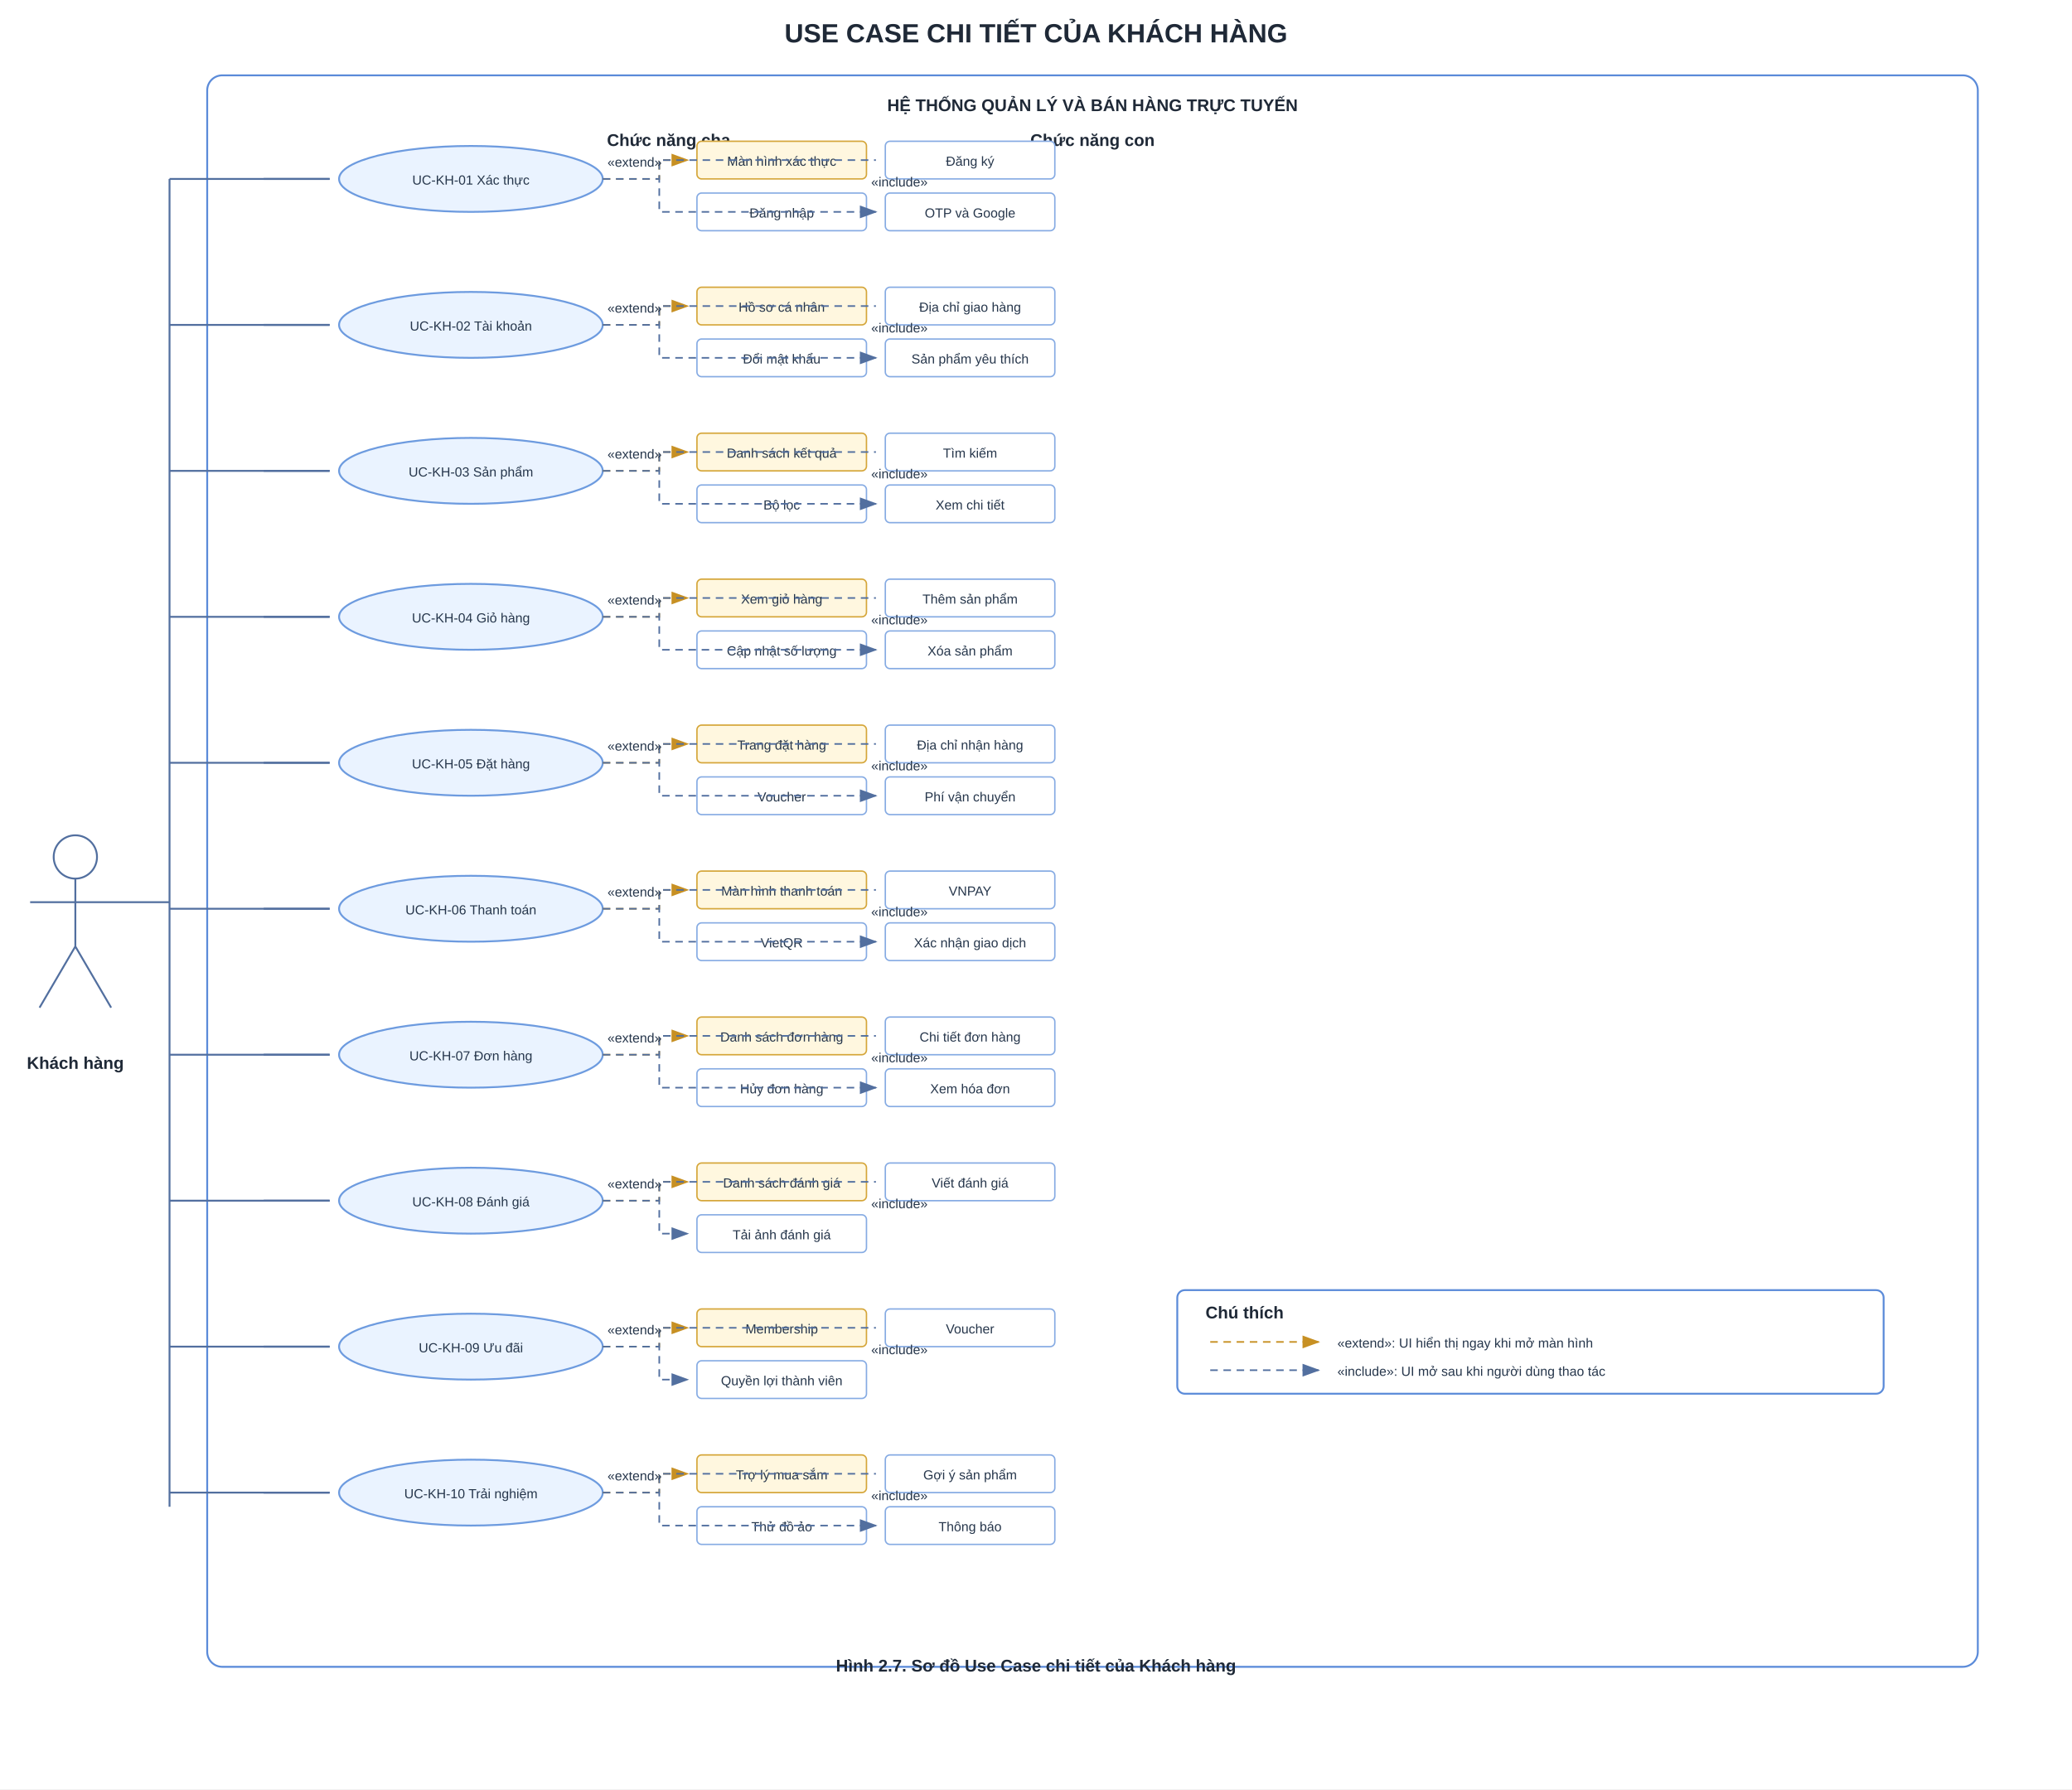
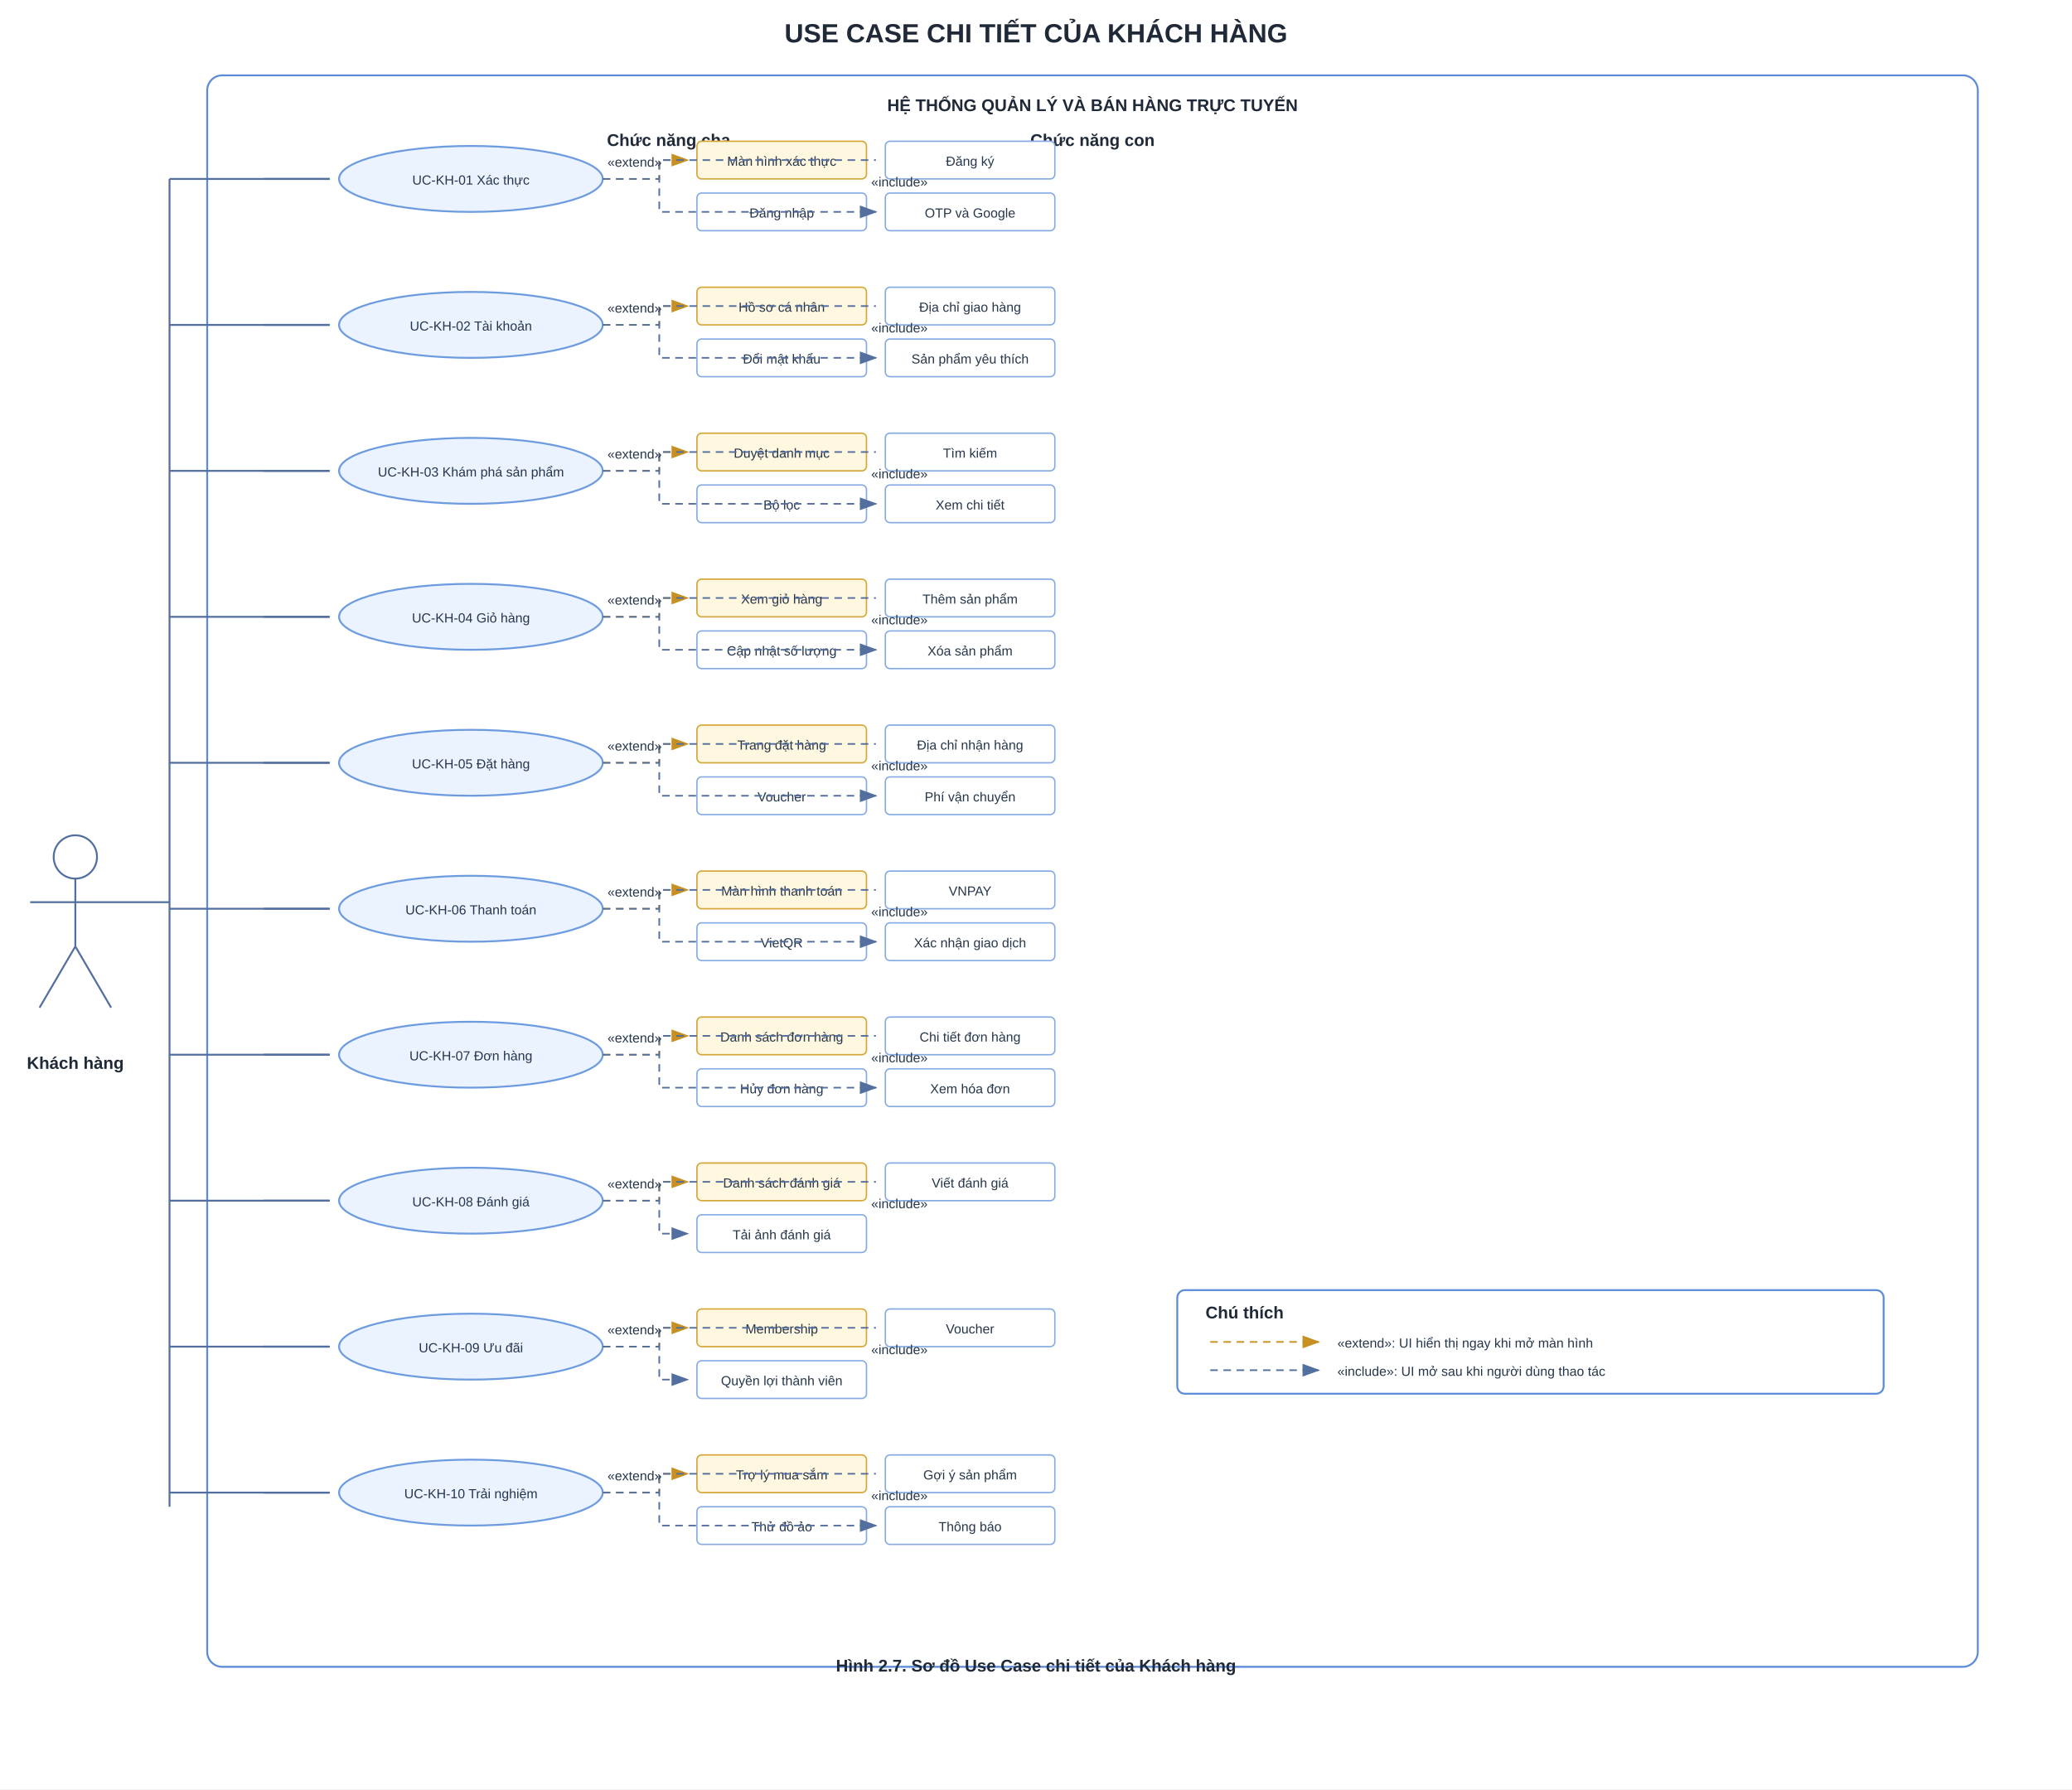
<svg xmlns="http://www.w3.org/2000/svg" width="2200" height="1900" viewBox="0 0 2200 1900">
  <defs>
    <style>.sys{fill:#fff;stroke:#5b8bd9;stroke-width:2}.uc{fill:#eaf3ff;stroke:#6d9bdf;stroke-width:2}.incbox{fill:#fff;stroke:#86abe3;stroke-width:1.5}.extbox{fill:#fff7df;stroke:#d5a63a;stroke-width:1.5}.title{font:700 28px Arial;fill:#1f2937}.head{font:700 18px Arial;fill:#1f2937}.txt{font:14px Arial;fill:#26364b}.line{stroke:#526f9f;stroke-width:2;fill:none}.inc{stroke:#526f9f;stroke-width:1.7;stroke-dasharray:8 6;fill:none;marker-end:url(#arrow)}.extend{stroke:#c79023;stroke-width:1.7;stroke-dasharray:8 6;fill:none;marker-end:url(#gold)}</style>
    <marker id="arrow" markerWidth="12" markerHeight="12" refX="10" refY="4" orient="auto">
      <path d="M0 0L11 4L0 8Z" fill="#526f9f" />
    </marker>
    <marker id="gold" markerWidth="12" markerHeight="12" refX="10" refY="4" orient="auto">
      <path d="M0 0L11 4L0 8Z" fill="#c79023" />
    </marker>
  </defs>
  <rect width="2200" height="1900" fill="white" />
  <text class="title" x="1100" y="45" text-anchor="middle">USE CASE CHI TIẾT CỦA KHÁCH HÀNG</text>
  <rect class="sys" x="220" y="80" width="1880" height="1690" rx="16" />
  <text class="head" x="1160" y="118" text-anchor="middle">HỆ THỐNG QUẢN LÝ VÀ BÁN HÀNG TRỰC TUYẾN</text>
  <g class="line">
    <circle cx="80" cy="910" r="23" />
    <path d="M80 933V1005M32 958H128M80 1005L42 1070M80 1005L118 1070M128 958H180M180 190V1600M180 190H350M180 345H350M180 500H350M180 655H350M180 810H350M180 965H350M180 1120H350M180 1275H350M180 1430H350M180 1585H350" />
  </g>
  <text class="head" x="80" y="1135" text-anchor="middle">Khách hàng</text>
  <text class="head" x="710" y="155" text-anchor="middle">Chức năng cha</text>
  <text class="head" x="1160" y="155" text-anchor="middle">Chức năng con</text>
  <ellipse class="uc" cx="500" cy="190" rx="140" ry="35" />
  <text class="txt" x="500" y="196" text-anchor="middle">UC-KH-01 Xác thực</text>
  <path class="line" d="M350 190H280" />
  <rect class="extbox" x="740" y="150" width="180" height="40" rx="5" />
  <text class="txt" x="830" y="176" text-anchor="middle">Màn hình xác thực</text>
  <rect class="incbox" x="940" y="150" width="180" height="40" rx="5" />
  <text class="txt" x="1030" y="176" text-anchor="middle">Đăng ký</text>
  <rect class="incbox" x="740" y="205" width="180" height="40" rx="5" />
  <text class="txt" x="830" y="231" text-anchor="middle">Đăng nhập</text>
  <rect class="incbox" x="940" y="205" width="180" height="40" rx="5" />
  <text class="txt" x="1030" y="231" text-anchor="middle">OTP và Google</text>
  <path class="extend" d="M640 190H700V170H730" />
  <path class="inc" d="M640 190H700V170H930M640 190H700V225H730M640 190H700V225H930" />
  <text class="txt" x="645" y="177">«extend»</text>
  <text class="txt" x="925" y="198">«include»</text>
  <ellipse class="uc" cx="500" cy="345" rx="140" ry="35" />
  <text class="txt" x="500" y="351" text-anchor="middle">UC-KH-02 Tài khoản</text>
  <path class="line" d="M350 345H280" />
  <rect class="extbox" x="740" y="305" width="180" height="40" rx="5" />
  <text class="txt" x="830" y="331" text-anchor="middle">Hồ sơ cá nhân</text>
  <rect class="incbox" x="940" y="305" width="180" height="40" rx="5" />
  <text class="txt" x="1030" y="331" text-anchor="middle">Địa chỉ giao hàng</text>
  <rect class="incbox" x="740" y="360" width="180" height="40" rx="5" />
  <text class="txt" x="830" y="386" text-anchor="middle">Đổi mật khẩu</text>
  <rect class="incbox" x="940" y="360" width="180" height="40" rx="5" />
  <text class="txt" x="1030" y="386" text-anchor="middle">Sản phẩm yêu thích</text>
  <path class="extend" d="M640 345H700V325H730" />
  <path class="inc" d="M640 345H700V325H930M640 345H700V380H730M640 345H700V380H930" />
  <text class="txt" x="645" y="332">«extend»</text>
  <text class="txt" x="925" y="353">«include»</text>
  <ellipse class="uc" cx="500" cy="500" rx="140" ry="35" />
-   <text class="txt" x="500" y="506" text-anchor="middle">UC-KH-03 Sản phẩm</text>
+   <text class="txt" x="500" y="506" text-anchor="middle">UC-KH-03 Khám phá sản phẩm</text>
  <path class="line" d="M350 500H280" />
  <rect class="extbox" x="740" y="460" width="180" height="40" rx="5" />
-   <text class="txt" x="830" y="486" text-anchor="middle">Danh sách kết quả</text>
+   <text class="txt" x="830" y="486" text-anchor="middle">Duyệt danh mục</text>
  <rect class="incbox" x="940" y="460" width="180" height="40" rx="5" />
  <text class="txt" x="1030" y="486" text-anchor="middle">Tìm kiếm</text>
  <rect class="incbox" x="740" y="515" width="180" height="40" rx="5" />
  <text class="txt" x="830" y="541" text-anchor="middle">Bộ lọc</text>
  <rect class="incbox" x="940" y="515" width="180" height="40" rx="5" />
  <text class="txt" x="1030" y="541" text-anchor="middle">Xem chi tiết</text>
  <path class="extend" d="M640 500H700V480H730" />
  <path class="inc" d="M640 500H700V480H930M640 500H700V535H730M640 500H700V535H930" />
  <text class="txt" x="645" y="487">«extend»</text>
  <text class="txt" x="925" y="508">«include»</text>
  <ellipse class="uc" cx="500" cy="655" rx="140" ry="35" />
  <text class="txt" x="500" y="661" text-anchor="middle">UC-KH-04 Giỏ hàng</text>
  <path class="line" d="M350 655H280" />
  <rect class="extbox" x="740" y="615" width="180" height="40" rx="5" />
  <text class="txt" x="830" y="641" text-anchor="middle">Xem giỏ hàng</text>
  <rect class="incbox" x="940" y="615" width="180" height="40" rx="5" />
  <text class="txt" x="1030" y="641" text-anchor="middle">Thêm sản phẩm</text>
  <rect class="incbox" x="740" y="670" width="180" height="40" rx="5" />
  <text class="txt" x="830" y="696" text-anchor="middle">Cập nhật số lượng</text>
  <rect class="incbox" x="940" y="670" width="180" height="40" rx="5" />
  <text class="txt" x="1030" y="696" text-anchor="middle">Xóa sản phẩm</text>
  <path class="extend" d="M640 655H700V635H730" />
  <path class="inc" d="M640 655H700V635H930M640 655H700V690H730M640 655H700V690H930" />
  <text class="txt" x="645" y="642">«extend»</text>
  <text class="txt" x="925" y="663">«include»</text>
  <ellipse class="uc" cx="500" cy="810" rx="140" ry="35" />
  <text class="txt" x="500" y="816" text-anchor="middle">UC-KH-05 Đặt hàng</text>
  <path class="line" d="M350 810H280" />
  <rect class="extbox" x="740" y="770" width="180" height="40" rx="5" />
  <text class="txt" x="830" y="796" text-anchor="middle">Trang đặt hàng</text>
  <rect class="incbox" x="940" y="770" width="180" height="40" rx="5" />
  <text class="txt" x="1030" y="796" text-anchor="middle">Địa chỉ nhận hàng</text>
  <rect class="incbox" x="740" y="825" width="180" height="40" rx="5" />
  <text class="txt" x="830" y="851" text-anchor="middle">Voucher</text>
  <rect class="incbox" x="940" y="825" width="180" height="40" rx="5" />
  <text class="txt" x="1030" y="851" text-anchor="middle">Phí vận chuyển</text>
  <path class="extend" d="M640 810H700V790H730" />
  <path class="inc" d="M640 810H700V790H930M640 810H700V845H730M640 810H700V845H930" />
  <text class="txt" x="645" y="797">«extend»</text>
  <text class="txt" x="925" y="818">«include»</text>
  <ellipse class="uc" cx="500" cy="965" rx="140" ry="35" />
  <text class="txt" x="500" y="971" text-anchor="middle">UC-KH-06 Thanh toán</text>
  <path class="line" d="M350 965H280" />
  <rect class="extbox" x="740" y="925" width="180" height="40" rx="5" />
  <text class="txt" x="830" y="951" text-anchor="middle">Màn hình thanh toán</text>
  <rect class="incbox" x="940" y="925" width="180" height="40" rx="5" />
  <text class="txt" x="1030" y="951" text-anchor="middle">VNPAY</text>
  <rect class="incbox" x="740" y="980" width="180" height="40" rx="5" />
  <text class="txt" x="830" y="1006" text-anchor="middle">VietQR</text>
  <rect class="incbox" x="940" y="980" width="180" height="40" rx="5" />
  <text class="txt" x="1030" y="1006" text-anchor="middle">Xác nhận giao dịch</text>
  <path class="extend" d="M640 965H700V945H730" />
  <path class="inc" d="M640 965H700V945H930M640 965H700V1000H730M640 965H700V1000H930" />
  <text class="txt" x="645" y="952">«extend»</text>
  <text class="txt" x="925" y="973">«include»</text>
  <ellipse class="uc" cx="500" cy="1120" rx="140" ry="35" />
  <text class="txt" x="500" y="1126" text-anchor="middle">UC-KH-07 Đơn hàng</text>
  <path class="line" d="M350 1120H280" />
  <rect class="extbox" x="740" y="1080" width="180" height="40" rx="5" />
  <text class="txt" x="830" y="1106" text-anchor="middle">Danh sách đơn hàng</text>
  <rect class="incbox" x="940" y="1080" width="180" height="40" rx="5" />
  <text class="txt" x="1030" y="1106" text-anchor="middle">Chi tiết đơn hàng</text>
  <rect class="incbox" x="740" y="1135" width="180" height="40" rx="5" />
  <text class="txt" x="830" y="1161" text-anchor="middle">Hủy đơn hàng</text>
  <rect class="incbox" x="940" y="1135" width="180" height="40" rx="5" />
  <text class="txt" x="1030" y="1161" text-anchor="middle">Xem hóa đơn</text>
  <path class="extend" d="M640 1120H700V1100H730" />
  <path class="inc" d="M640 1120H700V1100H930M640 1120H700V1155H730M640 1120H700V1155H930" />
  <text class="txt" x="645" y="1107">«extend»</text>
  <text class="txt" x="925" y="1128">«include»</text>
  <ellipse class="uc" cx="500" cy="1275" rx="140" ry="35" />
  <text class="txt" x="500" y="1281" text-anchor="middle">UC-KH-08 Đánh giá</text>
  <path class="line" d="M350 1275H280" />
  <rect class="extbox" x="740" y="1235" width="180" height="40" rx="5" />
  <text class="txt" x="830" y="1261" text-anchor="middle">Danh sách đánh giá</text>
  <rect class="incbox" x="940" y="1235" width="180" height="40" rx="5" />
  <text class="txt" x="1030" y="1261" text-anchor="middle">Viết đánh giá</text>
  <rect class="incbox" x="740" y="1290" width="180" height="40" rx="5" />
  <text class="txt" x="830" y="1316" text-anchor="middle">Tải ảnh đánh giá</text>
  <path class="extend" d="M640 1275H700V1255H730" />
  <path class="inc" d="M640 1275H700V1255H930M640 1275H700V1310H730" />
  <text class="txt" x="645" y="1262">«extend»</text>
  <text class="txt" x="925" y="1283">«include»</text>
  <ellipse class="uc" cx="500" cy="1430" rx="140" ry="35" />
  <text class="txt" x="500" y="1436" text-anchor="middle">UC-KH-09 Ưu đãi</text>
  <path class="line" d="M350 1430H280" />
  <rect class="extbox" x="740" y="1390" width="180" height="40" rx="5" />
  <text class="txt" x="830" y="1416" text-anchor="middle">Membership</text>
  <rect class="incbox" x="940" y="1390" width="180" height="40" rx="5" />
  <text class="txt" x="1030" y="1416" text-anchor="middle">Voucher</text>
  <rect class="incbox" x="740" y="1445" width="180" height="40" rx="5" />
  <text class="txt" x="830" y="1471" text-anchor="middle">Quyền lợi thành viên</text>
  <path class="extend" d="M640 1430H700V1410H730" />
  <path class="inc" d="M640 1430H700V1410H930M640 1430H700V1465H730" />
  <text class="txt" x="645" y="1417">«extend»</text>
  <text class="txt" x="925" y="1438">«include»</text>
  <ellipse class="uc" cx="500" cy="1585" rx="140" ry="35" />
  <text class="txt" x="500" y="1591" text-anchor="middle">UC-KH-10 Trải nghiệm</text>
  <path class="line" d="M350 1585H280" />
  <rect class="extbox" x="740" y="1545" width="180" height="40" rx="5" />
  <text class="txt" x="830" y="1571" text-anchor="middle">Trợ lý mua sắm</text>
  <rect class="incbox" x="940" y="1545" width="180" height="40" rx="5" />
  <text class="txt" x="1030" y="1571" text-anchor="middle">Gợi ý sản phẩm</text>
  <rect class="incbox" x="740" y="1600" width="180" height="40" rx="5" />
  <text class="txt" x="830" y="1626" text-anchor="middle">Thử đồ ảo</text>
  <rect class="incbox" x="940" y="1600" width="180" height="40" rx="5" />
  <text class="txt" x="1030" y="1626" text-anchor="middle">Thông báo</text>
  <path class="extend" d="M640 1585H700V1565H730" />
  <path class="inc" d="M640 1585H700V1565H930M640 1585H700V1620H730M640 1585H700V1620H930" />
  <text class="txt" x="645" y="1572">«extend»</text>
  <text class="txt" x="925" y="1593">«include»</text>
  <rect class="sys" x="1250" y="1370" width="750" height="110" rx="8" />
  <text class="head" x="1280" y="1400">Chú thích</text>
  <line class="extend" x1="1285" y1="1425" x2="1400" y2="1425" />
  <text class="txt" x="1420" y="1431">«extend»: UI hiển thị ngay khi mở màn hình</text>
  <line class="inc" x1="1285" y1="1455" x2="1400" y2="1455" />
  <text class="txt" x="1420" y="1461">«include»: UI mở sau khi người dùng thao tác</text>
  <text class="head" x="1100" y="1775" text-anchor="middle">Hình 2.7. Sơ đồ Use Case chi tiết của Khách hàng</text>
</svg>
